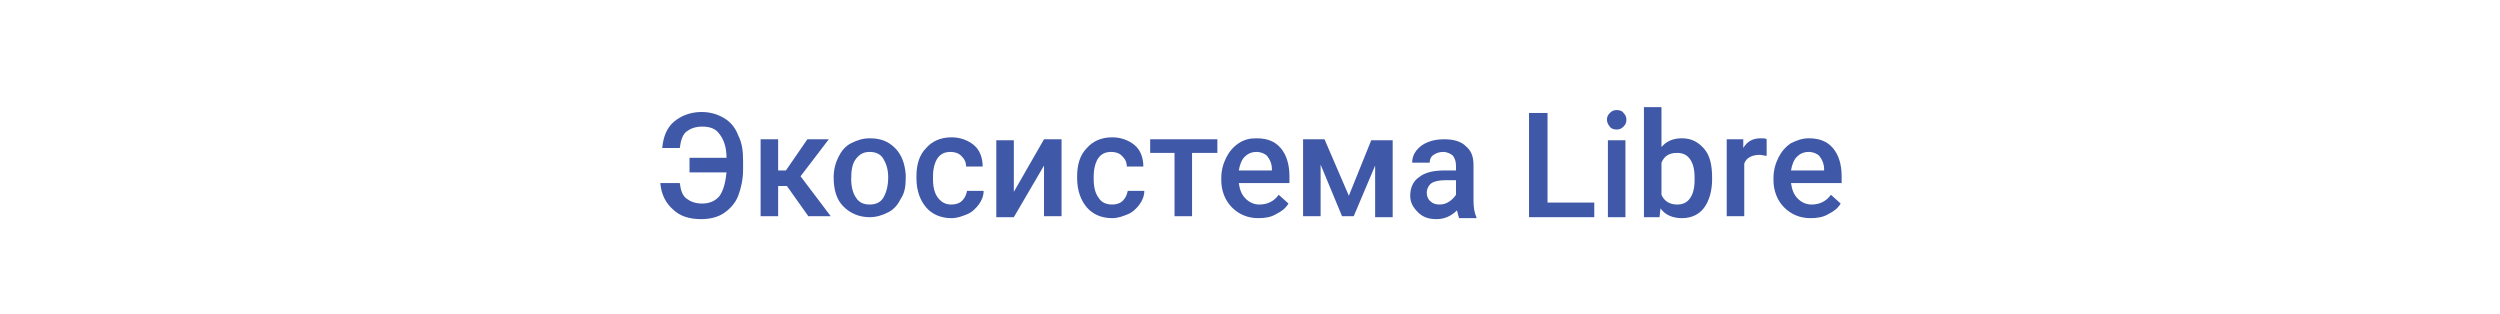
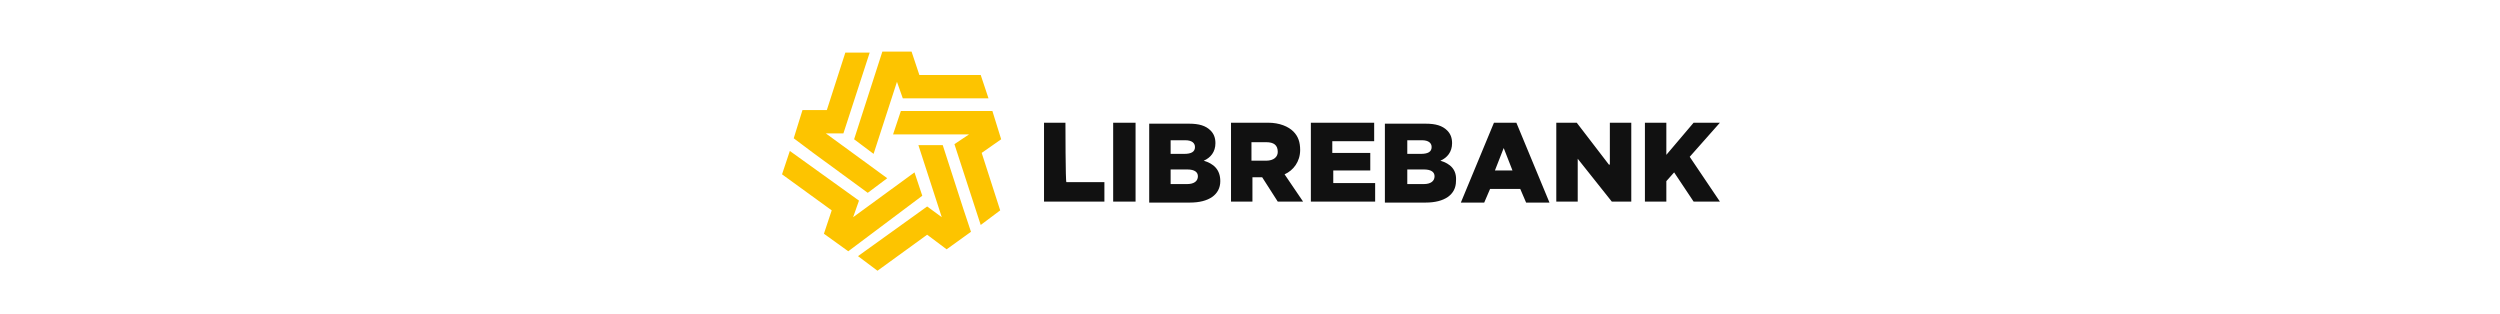
- <svg xmlns="http://www.w3.org/2000/svg" version="1.1" id="Слой_1" shape-rendering="geometricPrecision" text-rendering="geometricPrecision" image-rendering="optimizeQuality" x="0px" y="0px" viewBox="0 0 256.7 32.2" style="enable-background:new 0 0 256.7 32.2;" xml:space="preserve">
+ <svg xmlns="http://www.w3.org/2000/svg" version="1.1" id="Слой_1" shape-rendering="geometricPrecision" image-rendering="optimizeQuality" text-rendering="geometricPrecision" x="0px" y="0px" viewBox="0 0 256.7 32.2" style="enable-background:new 0 0 256.7 32.2;" xml:space="preserve">
  <style type="text/css">
- 	.st0{fill:#3F58A7;}
+ 	.st0{fill:#111111;}
+ 	.st1{fill:#FDC400;}
</style>
-   <g>
-     <path class="st0" d="M69.8,18.8c0.1,0.8,0.3,1.3,0.7,1.6s0.9,0.5,1.6,0.5c0.8,0,1.4-0.3,1.8-0.8c0.4-0.6,0.6-1.4,0.7-2.4h-3.8v-1.5   h3.8c0-1.1-0.3-1.9-0.7-2.4c-0.4-0.6-1-0.8-1.8-0.8c-0.7,0-1.2,0.2-1.6,0.5s-0.6,0.9-0.7,1.7h-1.8c0.1-1.2,0.5-2.1,1.2-2.7   s1.7-1,2.8-1c0.9,0,1.6,0.2,2.3,0.6s1.2,1,1.5,1.8c0.4,0.8,0.5,1.6,0.5,2.6v0.9c0,1-0.2,1.9-0.5,2.7c-0.3,0.8-0.9,1.4-1.5,1.8   s-1.4,0.6-2.3,0.6c-1.2,0-2.2-0.3-2.9-1c-0.7-0.6-1.2-1.5-1.3-2.7H69.8z" />
-     <path class="st0" d="M80.8,19.1h-0.9v3.1h-1.8v-7.9h1.8v3.2h0.8l2.2-3.2h2.2l-2.9,3.8l3.1,4.1H83L80.8,19.1z" />
-     <path class="st0" d="M85.6,18.2c0-0.8,0.2-1.5,0.5-2.1c0.3-0.6,0.7-1.1,1.3-1.4c0.6-0.3,1.2-0.5,1.9-0.5c1.1,0,1.9,0.3,2.6,1   c0.7,0.7,1,1.6,1.1,2.7l0,0.4c0,0.8-0.1,1.5-0.5,2.1c-0.3,0.6-0.7,1.1-1.3,1.4c-0.6,0.3-1.2,0.5-1.9,0.5c-1.1,0-2-0.4-2.7-1.1   C85.9,20.5,85.6,19.5,85.6,18.2L85.6,18.2z M87.4,18.4c0,0.8,0.2,1.5,0.5,1.9c0.3,0.5,0.8,0.7,1.4,0.7s1.1-0.2,1.4-0.7   c0.3-0.5,0.5-1.2,0.5-2.1c0-0.8-0.2-1.4-0.5-1.9c-0.3-0.5-0.8-0.7-1.4-0.7c-0.6,0-1,0.2-1.4,0.7C87.5,16.8,87.4,17.5,87.4,18.4z" />
-     <path class="st0" d="M97.7,21c0.4,0,0.8-0.1,1.1-0.4s0.4-0.6,0.5-1h1.7c0,0.5-0.2,1-0.5,1.4c-0.3,0.4-0.7,0.8-1.2,1   c-0.5,0.2-1,0.4-1.6,0.4c-1.1,0-2-0.4-2.6-1.1c-0.6-0.7-1-1.7-1-3v-0.2c0-1.2,0.3-2.2,1-2.9c0.6-0.7,1.5-1.1,2.6-1.1   c0.9,0,1.7,0.3,2.3,0.8c0.6,0.5,0.9,1.3,0.9,2.2h-1.7c0-0.5-0.2-0.8-0.5-1.1c-0.3-0.3-0.7-0.4-1.1-0.4c-0.6,0-1,0.2-1.3,0.6   c-0.3,0.4-0.5,1.1-0.5,1.9v0.3c0,0.9,0.2,1.5,0.5,1.9C96.7,20.8,97.1,21,97.7,21z" />
-     <path class="st0" d="M107.2,14.3h1.8v7.9h-1.8V17l-3.1,5.3h-1.8v-7.9h1.8v5.3L107.2,14.3z" />
-     <path class="st0" d="M114.2,21c0.4,0,0.8-0.1,1.1-0.4s0.4-0.6,0.5-1h1.7c0,0.5-0.2,1-0.5,1.4c-0.3,0.4-0.7,0.8-1.2,1   c-0.5,0.2-1,0.4-1.6,0.4c-1.1,0-2-0.4-2.6-1.1c-0.6-0.7-1-1.7-1-3v-0.2c0-1.2,0.3-2.2,1-2.9c0.6-0.7,1.5-1.1,2.6-1.1   c0.9,0,1.7,0.3,2.3,0.8c0.6,0.5,0.9,1.3,0.9,2.2h-1.7c0-0.5-0.2-0.8-0.5-1.1c-0.3-0.3-0.7-0.4-1.1-0.4c-0.6,0-1,0.2-1.3,0.6   c-0.3,0.4-0.5,1.1-0.5,1.9v0.3c0,0.9,0.2,1.5,0.5,1.9C113.1,20.8,113.6,21,114.2,21z" />
-     <path class="st0" d="M125,15.7h-2.6v6.5h-1.8v-6.5h-2.5v-1.4h6.9V15.7z" />
-     <path class="st0" d="M129.2,22.4c-1.1,0-2-0.4-2.7-1.1c-0.7-0.7-1.1-1.7-1.1-2.8v-0.2c0-0.8,0.2-1.5,0.5-2.1   c0.3-0.6,0.7-1.1,1.3-1.5s1.2-0.5,1.8-0.5c1.1,0,1.9,0.3,2.5,1c0.6,0.7,0.9,1.7,0.9,2.9v0.7h-5.2c0.1,0.7,0.3,1.2,0.7,1.6   s0.9,0.6,1.4,0.6c0.8,0,1.5-0.3,2-1l1,0.9c-0.3,0.5-0.7,0.8-1.3,1.1C130.5,22.3,129.9,22.4,129.2,22.4z M129,15.6   c-0.5,0-0.9,0.2-1.2,0.5c-0.3,0.3-0.5,0.8-0.6,1.4h3.4v-0.1c0-0.6-0.2-1-0.5-1.4C129.9,15.8,129.5,15.6,129,15.6z" />
-     <path class="st0" d="M138.5,20.1l2.3-5.7h2.2v7.9h-1.8V17l-2.2,5.2h-1.2l-2.2-5.3v5.3h-1.8v-7.9h2.2L138.5,20.1z" />
-     <path class="st0" d="M149.8,22.3c-0.1-0.2-0.1-0.4-0.2-0.7c-0.6,0.6-1.3,0.9-2.1,0.9c-0.8,0-1.4-0.2-1.9-0.7   c-0.5-0.5-0.8-1-0.8-1.7c0-0.8,0.3-1.5,0.9-1.9c0.6-0.5,1.5-0.7,2.7-0.7h1.1v-0.5c0-0.4-0.1-0.7-0.3-1c-0.2-0.2-0.6-0.4-1-0.4   c-0.4,0-0.7,0.1-1,0.3c-0.3,0.2-0.4,0.5-0.4,0.8H145c0-0.4,0.1-0.8,0.4-1.2c0.3-0.4,0.7-0.7,1.2-0.9c0.5-0.2,1-0.3,1.7-0.3   c0.9,0,1.7,0.2,2.2,0.7c0.6,0.5,0.8,1.1,0.8,2v3.6c0,0.7,0.1,1.3,0.3,1.7v0.1H149.8z M147.8,21c0.4,0,0.7-0.1,1-0.3   c0.3-0.2,0.5-0.4,0.7-0.7v-1.5h-1c-0.7,0-1.2,0.1-1.5,0.3c-0.3,0.2-0.5,0.6-0.5,1c0,0.3,0.1,0.6,0.3,0.8   C147.1,20.9,147.4,21,147.8,21z" />
-     <path class="st0" d="M158.9,20.8h4.8v1.5h-6.7V11.6h1.9V20.8z" />
-     <path class="st0" d="M165,12.3c0-0.3,0.1-0.5,0.3-0.7c0.2-0.2,0.4-0.3,0.7-0.3s0.6,0.1,0.7,0.3c0.2,0.2,0.3,0.4,0.3,0.7   c0,0.3-0.1,0.5-0.3,0.7s-0.4,0.3-0.7,0.3s-0.6-0.1-0.7-0.3C165.1,12.8,165,12.5,165,12.3z M166.9,22.3h-1.8v-7.9h1.8V22.3z" />
-     <path class="st0" d="M175.8,18.4c0,1.2-0.3,2.2-0.8,2.9c-0.5,0.7-1.3,1.1-2.3,1.1c-0.9,0-1.7-0.3-2.2-1l-0.1,0.9h-1.6V11h1.8v4.1   c0.5-0.6,1.2-0.9,2.1-0.9c1,0,1.7,0.4,2.3,1.1c0.6,0.7,0.8,1.7,0.8,3V18.4z M174,18.2c0-0.9-0.2-1.5-0.5-1.9   c-0.3-0.4-0.7-0.6-1.3-0.6c-0.8,0-1.3,0.3-1.6,1v3.3c0.3,0.7,0.9,1,1.6,1c0.6,0,1-0.2,1.3-0.6s0.5-1,0.5-1.9V18.2z" />
-     <path class="st0" d="M181.4,16c-0.2,0-0.5-0.1-0.7-0.1c-0.8,0-1.4,0.3-1.6,0.9v5.4h-1.8v-7.9h1.7l0,0.9c0.4-0.7,1-1,1.8-1   c0.3,0,0.5,0,0.6,0.1L181.4,16z" />
-     <path class="st0" d="M185.9,22.4c-1.1,0-2-0.4-2.7-1.1c-0.7-0.7-1.1-1.7-1.1-2.8v-0.2c0-0.8,0.2-1.5,0.5-2.1   c0.3-0.6,0.7-1.1,1.3-1.5c0.6-0.3,1.2-0.5,1.8-0.5c1.1,0,1.9,0.3,2.5,1c0.6,0.7,0.9,1.7,0.9,2.9v0.7h-5.2c0.1,0.7,0.3,1.2,0.7,1.6   c0.4,0.4,0.9,0.6,1.4,0.6c0.8,0,1.5-0.3,2-1l1,0.9c-0.3,0.5-0.7,0.8-1.3,1.1C187.2,22.3,186.6,22.4,185.9,22.4z M185.7,15.6   c-0.5,0-0.9,0.2-1.2,0.5c-0.3,0.3-0.5,0.8-0.6,1.4h3.4v-0.1c0-0.6-0.2-1-0.5-1.4C186.6,15.8,186.2,15.6,185.7,15.6z" />
-   </g>
+   <path class="st0" d="M114.3,20.7h2.3v-8.1h-2.3V20.7z M109.4,12.6h-2.2v8.1h6.2v-2h-3.9C109.4,18.8,109.4,12.6,109.4,12.6z   M123.6,16.5c0.7-0.3,1.2-0.9,1.2-1.8c0-0.6-0.2-1-0.5-1.3c-0.5-0.5-1.2-0.7-2.2-0.7H118v8.1h4.2c1.9,0,3.1-0.8,3.1-2.2  C125.3,17.4,124.6,16.8,123.6,16.5z M120.2,14.4h1.5c0.7,0,1,0.3,1,0.7c0,0.5-0.4,0.7-1.1,0.7h-1.4L120.2,14.4L120.2,14.4z   M121.9,18.9h-1.7v-1.5h1.7c0.8,0,1.1,0.3,1.1,0.7C123,18.6,122.6,18.9,121.9,18.9z M165.2,16.9l-3.3-4.3h-2.1v8.1h2.2v-4.4l3.5,4.4  h2v-8.1h-2.2V16.9z M153.4,12.6l-3.4,8.2h2.4l0.6-1.4h3.1l0.6,1.4h2.4l-3.4-8.2H153.4z M153.5,17.5l0.9-2.3l0.9,2.3H153.5z   M133.5,15.4c0-0.8-0.2-1.4-0.7-1.9c-0.5-0.5-1.4-0.9-2.6-0.9h-3.8v8.1h2.2v-2.5h1l1.6,2.5h2.6l-1.9-2.8  C132.8,17.5,133.5,16.6,133.5,15.4z M130,16.5h-1.5v-1.9h1.5c0.8,0,1.2,0.3,1.2,1C131.2,16.1,130.8,16.5,130,16.5z M173.5,16.1  l3.1-3.5h-2.7l-2.8,3.3v-3.3h-2.2v8.1h2.2v-2.1l0.8-0.9l2,3h2.7L173.5,16.1z M147.9,16.5c0.7-0.3,1.2-0.9,1.2-1.8  c0-0.6-0.2-1-0.5-1.3c-0.5-0.5-1.2-0.7-2.2-0.7h-4.2v8.1h4.2c1.9,0,3.1-0.8,3.1-2.2C149.6,17.4,148.9,16.8,147.9,16.5z M144.5,14.4  h1.5c0.7,0,1,0.3,1,0.7c0,0.5-0.4,0.7-1.1,0.7h-1.4L144.5,14.4L144.5,14.4z M146.2,18.9h-1.7v-1.5h1.7c0.8,0,1.1,0.3,1.1,0.7  C147.3,18.6,146.9,18.9,146.2,18.9z M136.8,17.5h3.9v-1.8h-3.9v-1.2h4.3v-1.9h-6.5v8.1h6.6v-1.9h-4.3V17.5z" />
+   <path class="st1" d="M94.7,20.1l-0.8-2.4l-6.3,4.6l0.6-1.7l-7.1-5.1l-0.8,2.4l5.1,3.7l-0.8,2.4l2.5,1.8l2-1.5L94.7,20.1z M89.7,15.8  l2.4-7.4l0.6,1.7h8.8l-0.8-2.4h-6.3l-0.8-2.4h-3l-2.9,9L89.7,15.8z M89.1,19.8l2-1.5l-6.3-4.6l1.8,0l2.7-8.3h-2.5l-1.9,5.9l-2.5,0  l-0.9,2.9l2,1.5L89.1,19.8z M96.8,14.9l-2.5,0l2.4,7.4l-1.5-1.1l-7.1,5.1l2,1.5l5.1-3.7l2,1.5l2.5-1.8l-0.8-2.4L96.8,14.9z   M102.8,14.3l-0.9-2.9l-2.5,0l-6.9,0l-0.8,2.4l7.8,0L98,14.8l2.7,8.3l2-1.5l-1.9-5.9L102.8,14.3z" />
</svg>
